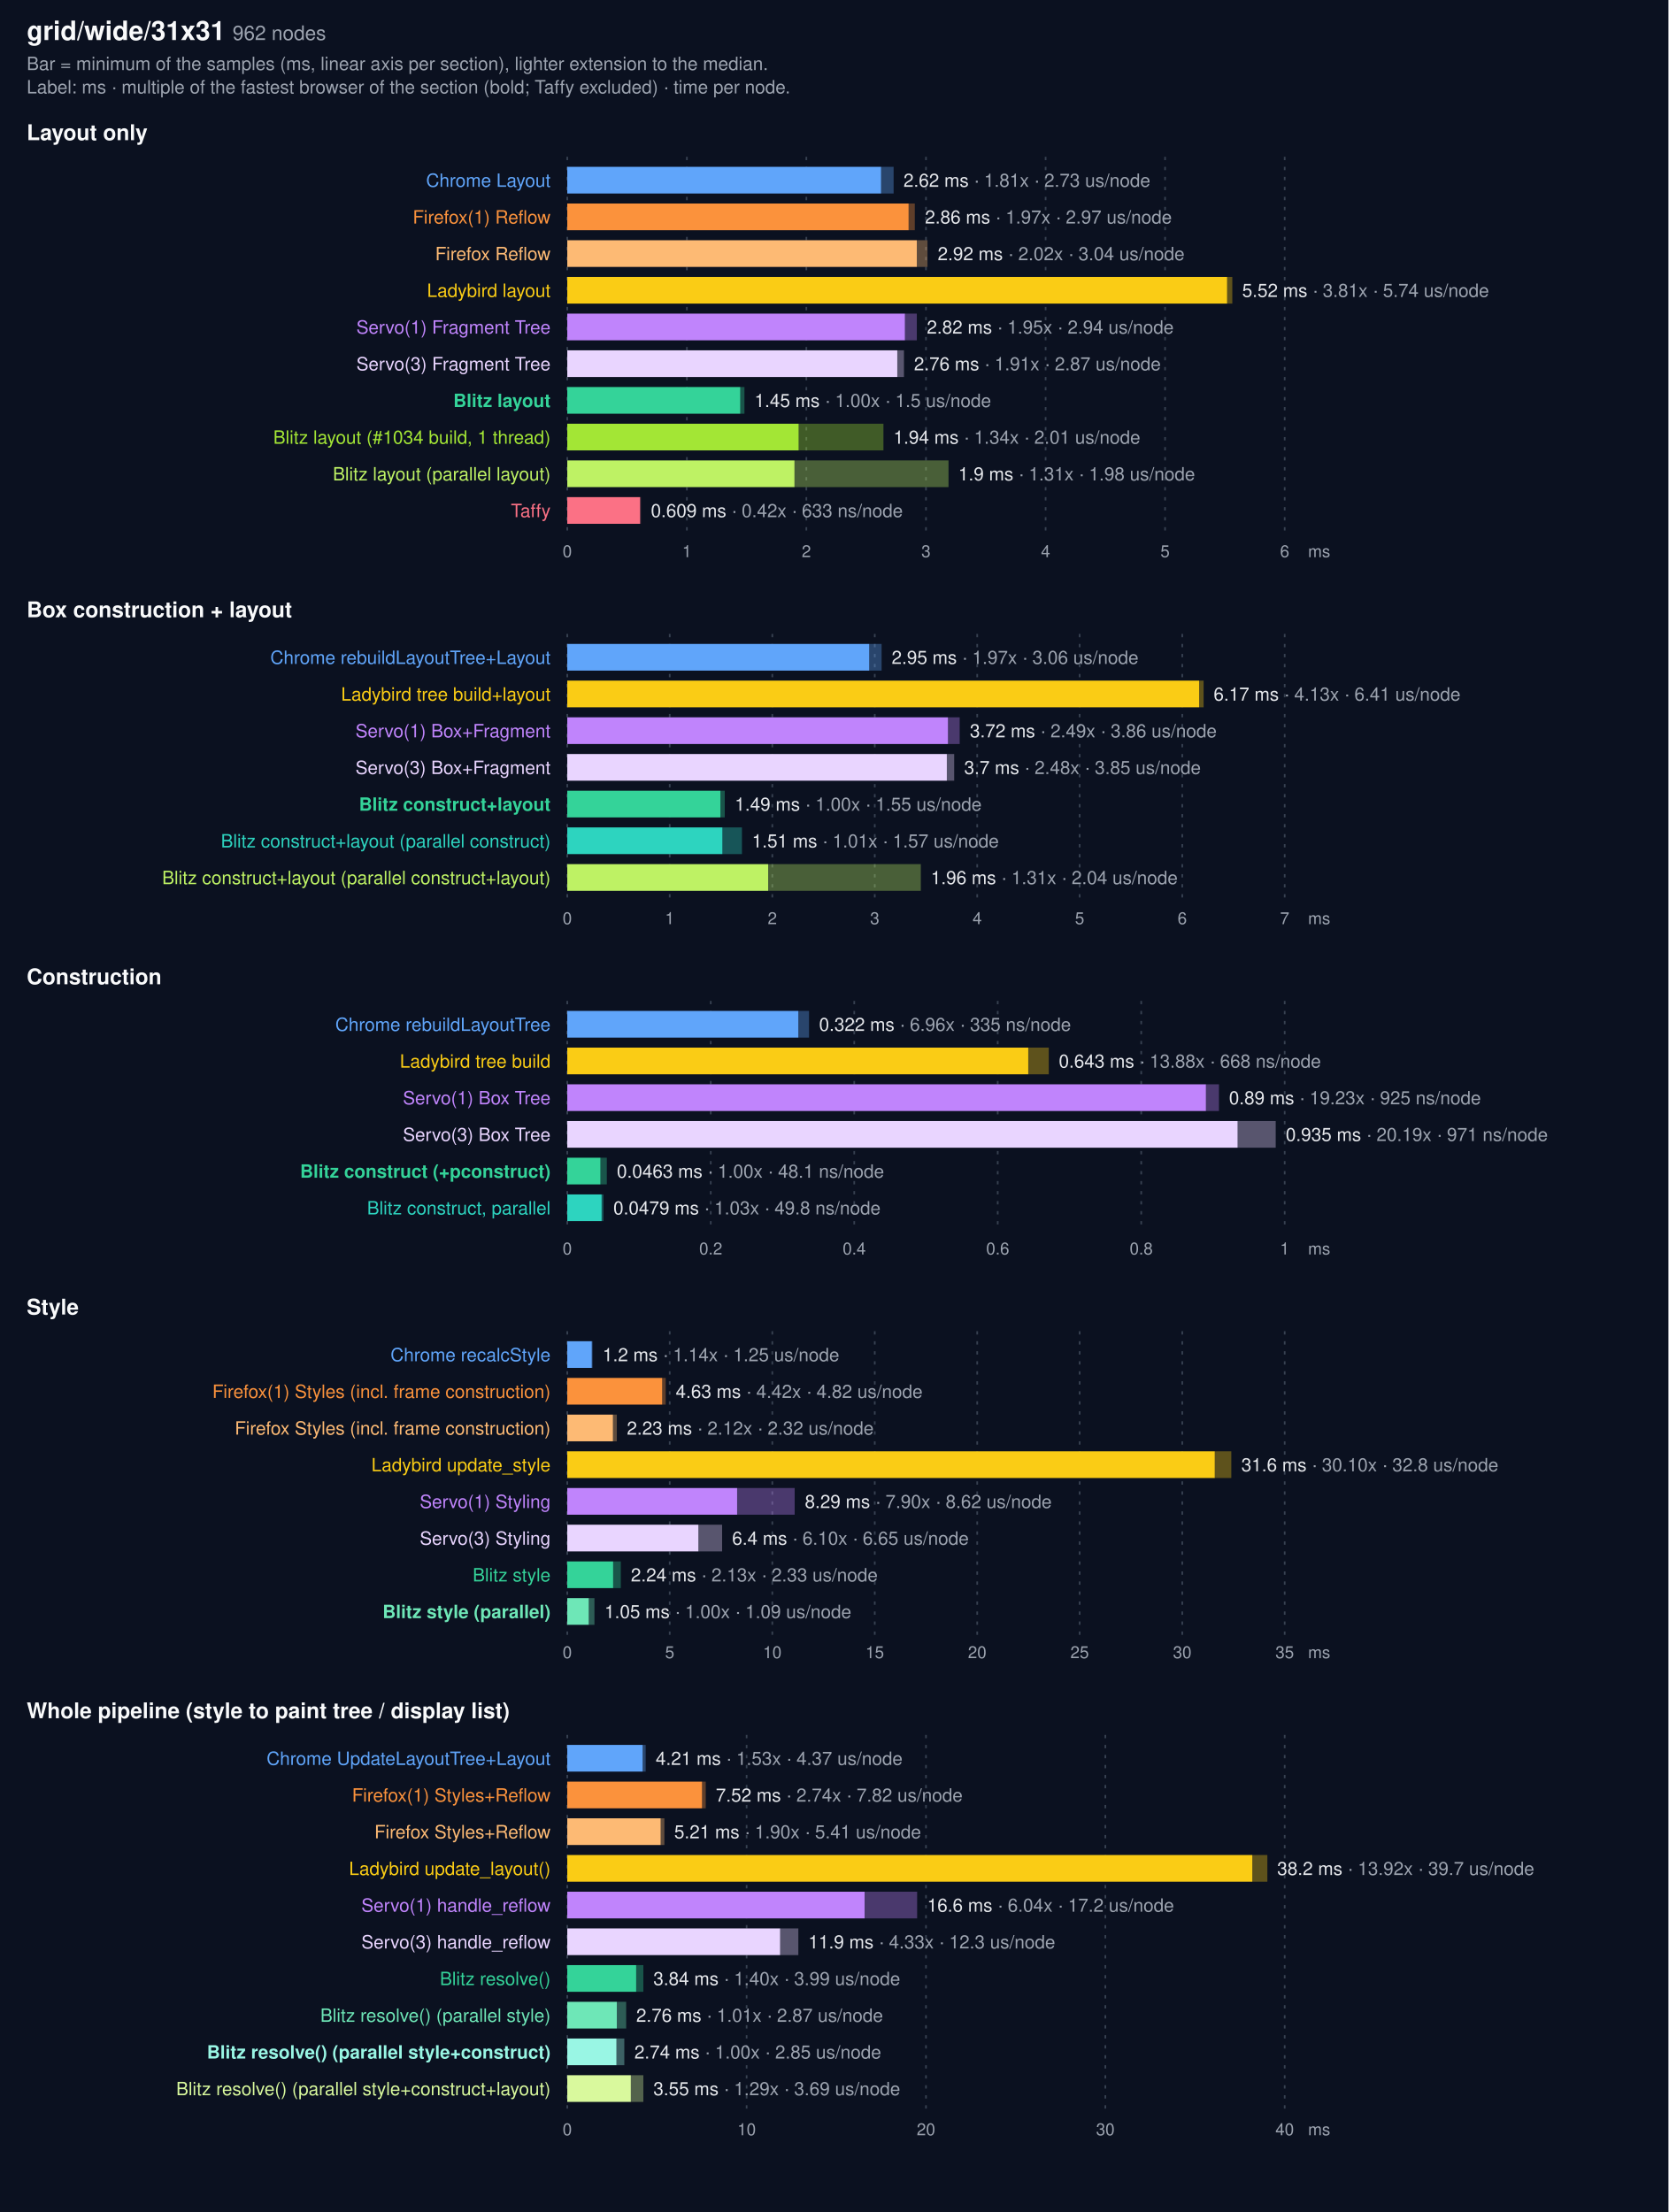
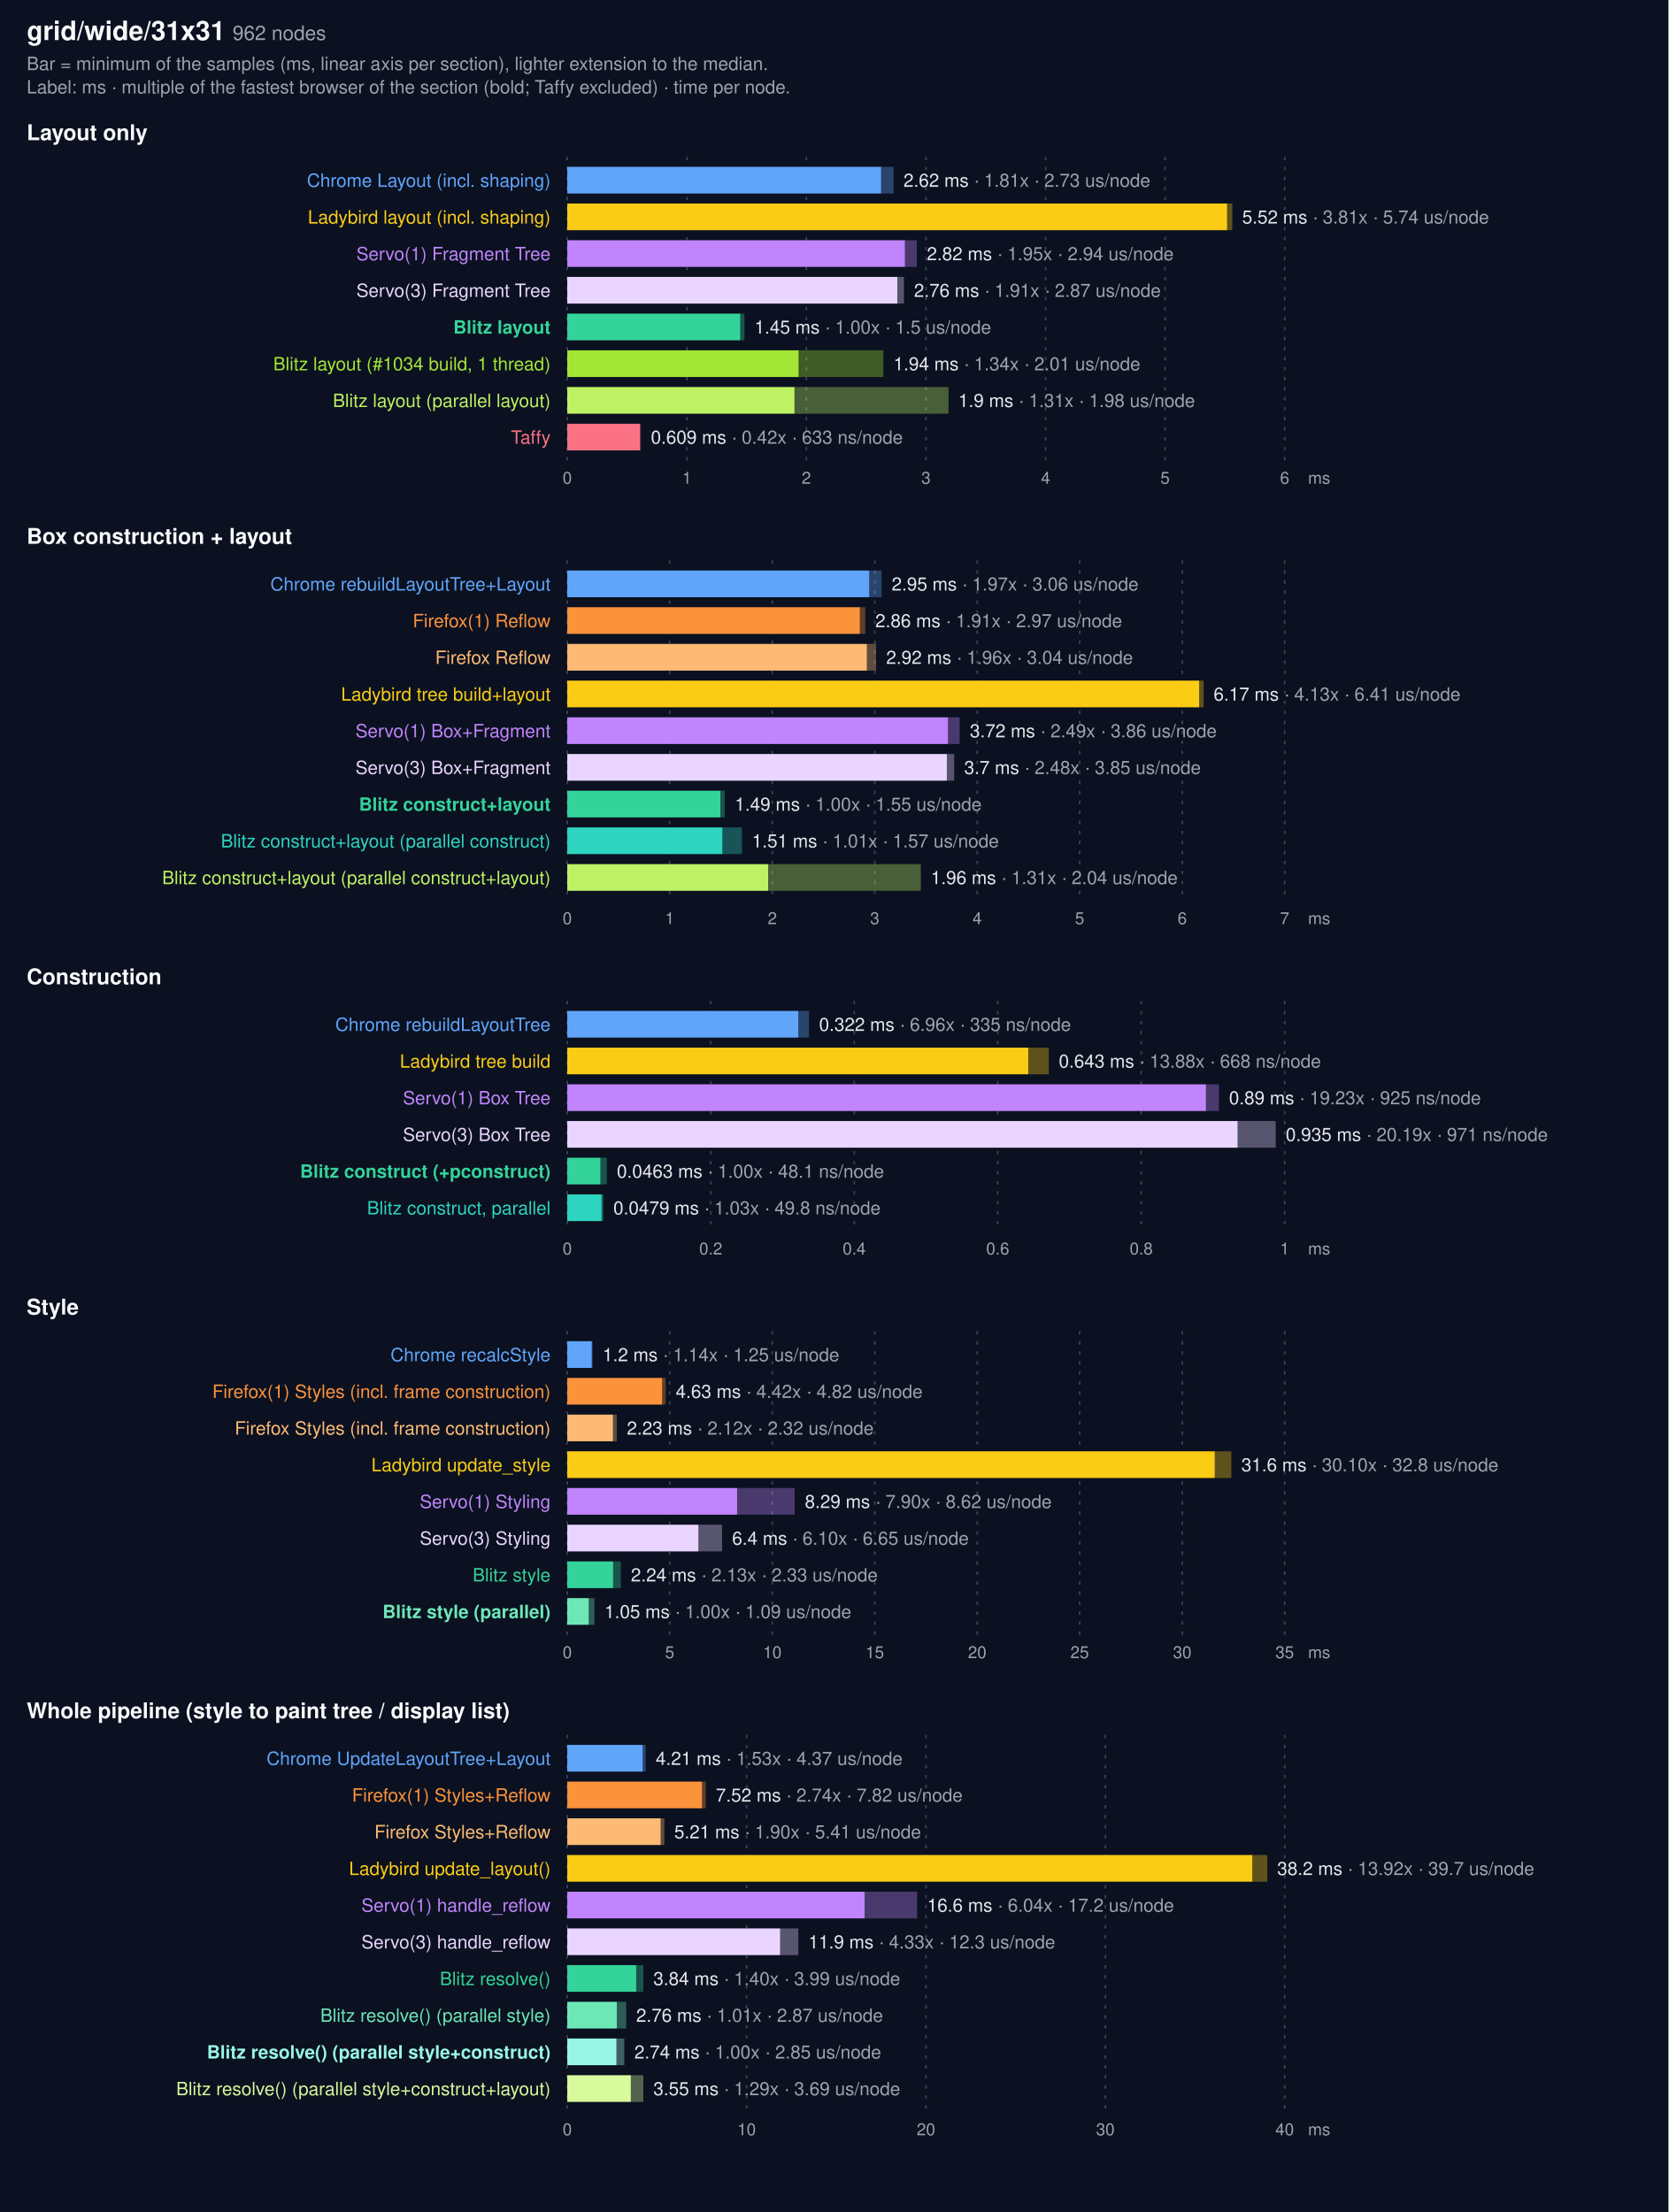
<svg xmlns="http://www.w3.org/2000/svg" width="1000" height="1326" viewBox="0 0 1000 1326" font-family="system-ui, -apple-system, Segoe UI, Helvetica, Arial, sans-serif">
  <rect width="1000" height="1326" fill="#0b1120" />
  <text x="16" y="24" fill="#f9fafb" font-size="16" font-weight="600">grid/wide/31x31 <tspan fill="#9ca3af" font-size="12" font-weight="400">962 nodes</tspan>
  </text>
  <text x="16" y="42" fill="#9ca3af" font-size="11">Bar = minimum of the samples (ms, linear axis per section), lighter extension to the median.</text>
  <text x="16" y="56" fill="#9ca3af" font-size="11">Label: ms · multiple of the fastest browser of the section (bold; Taffy excluded) · time per node.</text>
  <text x="16" y="84" fill="#f9fafb" font-size="13" font-weight="600">Layout only</text>
-   <line x1="340.0" x2="340.0" y1="94" y2="320" stroke="#374151" stroke-dasharray="2 4" />
-   <text x="340.0" y="334" fill="#9ca3af" font-size="10" text-anchor="middle">0</text>
-   <line x1="411.7" x2="411.7" y1="94" y2="320" stroke="#374151" stroke-dasharray="2 4" />
-   <text x="411.7" y="334" fill="#9ca3af" font-size="10" text-anchor="middle">1</text>
-   <line x1="483.3" x2="483.3" y1="94" y2="320" stroke="#374151" stroke-dasharray="2 4" />
-   <text x="483.3" y="334" fill="#9ca3af" font-size="10" text-anchor="middle">2</text>
-   <line x1="555.0" x2="555.0" y1="94" y2="320" stroke="#374151" stroke-dasharray="2 4" />
-   <text x="555.0" y="334" fill="#9ca3af" font-size="10" text-anchor="middle">3</text>
-   <line x1="626.7" x2="626.7" y1="94" y2="320" stroke="#374151" stroke-dasharray="2 4" />
-   <text x="626.7" y="334" fill="#9ca3af" font-size="10" text-anchor="middle">4</text>
-   <line x1="698.3" x2="698.3" y1="94" y2="320" stroke="#374151" stroke-dasharray="2 4" />
-   <text x="698.3" y="334" fill="#9ca3af" font-size="10" text-anchor="middle">5</text>
-   <line x1="770.0" x2="770.0" y1="94" y2="320" stroke="#374151" stroke-dasharray="2 4" />
-   <text x="770.0" y="334" fill="#9ca3af" font-size="10" text-anchor="middle">6</text>
-   <text x="784" y="334" fill="#9ca3af" font-size="10">ms</text>
-   <text x="330" y="112" fill="#60a5fa" font-size="11" text-anchor="end">Chrome Layout</text>
+   <line x1="340.0" x2="340.0" y1="94" y2="276" stroke="#374151" stroke-dasharray="2 4" />
+   <text x="340.0" y="290" fill="#9ca3af" font-size="10" text-anchor="middle">0</text>
+   <line x1="411.7" x2="411.7" y1="94" y2="276" stroke="#374151" stroke-dasharray="2 4" />
+   <text x="411.7" y="290" fill="#9ca3af" font-size="10" text-anchor="middle">1</text>
+   <line x1="483.3" x2="483.3" y1="94" y2="276" stroke="#374151" stroke-dasharray="2 4" />
+   <text x="483.3" y="290" fill="#9ca3af" font-size="10" text-anchor="middle">2</text>
+   <line x1="555.0" x2="555.0" y1="94" y2="276" stroke="#374151" stroke-dasharray="2 4" />
+   <text x="555.0" y="290" fill="#9ca3af" font-size="10" text-anchor="middle">3</text>
+   <line x1="626.7" x2="626.7" y1="94" y2="276" stroke="#374151" stroke-dasharray="2 4" />
+   <text x="626.7" y="290" fill="#9ca3af" font-size="10" text-anchor="middle">4</text>
+   <line x1="698.3" x2="698.3" y1="94" y2="276" stroke="#374151" stroke-dasharray="2 4" />
+   <text x="698.3" y="290" fill="#9ca3af" font-size="10" text-anchor="middle">5</text>
+   <line x1="770.0" x2="770.0" y1="94" y2="276" stroke="#374151" stroke-dasharray="2 4" />
+   <text x="770.0" y="290" fill="#9ca3af" font-size="10" text-anchor="middle">6</text>
+   <text x="784" y="290" fill="#9ca3af" font-size="10">ms</text>
+   <text x="330" y="112" fill="#60a5fa" font-size="11" text-anchor="end">Chrome Layout (incl. shaping)</text>
  <rect x="340" y="100" width="188.1" height="16" fill="#60a5fa" />
  <rect x="528.1" y="100" width="7.5" height="16" fill="#60a5fa" opacity="0.35" />
  <text x="541.5" y="112" fill="#e5e7eb" font-size="11">2.62 ms <tspan fill="#9ca3af">· 1.81x · 2.73 us/node</tspan>
  </text>
-   <text x="330" y="134" fill="#fb923c" font-size="11" text-anchor="end">Firefox(1) Reflow</text>
-   <rect x="340" y="122" width="204.6" height="16" fill="#fb923c" />
-   <rect x="544.6" y="122" width="3.7" height="16" fill="#fb923c" opacity="0.35" />
-   <text x="554.4" y="134" fill="#e5e7eb" font-size="11">2.86 ms <tspan fill="#9ca3af">· 1.97x · 2.97 us/node</tspan>
-   </text>
-   <text x="330" y="156" fill="#fdba74" font-size="11" text-anchor="end">Firefox Reflow</text>
-   <rect x="340" y="144" width="209.5" height="16" fill="#fdba74" />
-   <rect x="549.5" y="144" width="6.4" height="16" fill="#fdba74" opacity="0.35" />
-   <text x="562.0" y="156" fill="#e5e7eb" font-size="11">2.92 ms <tspan fill="#9ca3af">· 2.02x · 3.04 us/node</tspan>
-   </text>
-   <text x="330" y="178" fill="#facc15" font-size="11" text-anchor="end">Ladybird layout</text>
-   <rect x="340" y="166" width="395.5" height="16" fill="#facc15" />
-   <rect x="735.5" y="166" width="3.1" height="16" fill="#facc15" opacity="0.35" />
-   <text x="744.5" y="178" fill="#e5e7eb" font-size="11">5.52 ms <tspan fill="#9ca3af">· 3.81x · 5.74 us/node</tspan>
-   </text>
-   <text x="330" y="200" fill="#c084fc" font-size="11" text-anchor="end">Servo(1) Fragment Tree</text>
-   <rect x="340" y="188" width="202.4" height="16" fill="#c084fc" />
-   <rect x="542.4" y="188" width="7.1" height="16" fill="#c084fc" opacity="0.35" />
-   <text x="555.5" y="200" fill="#e5e7eb" font-size="11">2.82 ms <tspan fill="#9ca3af">· 1.95x · 2.94 us/node</tspan>
-   </text>
-   <text x="330" y="222" fill="#e9d5ff" font-size="11" text-anchor="end">Servo(3) Fragment Tree</text>
-   <rect x="340" y="210" width="197.8" height="16" fill="#e9d5ff" />
-   <rect x="537.8" y="210" width="4.0" height="16" fill="#e9d5ff" opacity="0.35" />
-   <text x="547.8" y="222" fill="#e5e7eb" font-size="11">2.76 ms <tspan fill="#9ca3af">· 1.91x · 2.87 us/node</tspan>
-   </text>
-   <text x="330" y="244" fill="#34d399" font-size="11" text-anchor="end" font-weight="700">Blitz layout</text>
-   <rect x="340" y="232" width="103.7" height="16" fill="#34d399" />
-   <rect x="443.7" y="232" width="2.5" height="16" fill="#34d399" opacity="0.35" />
-   <text x="452.2" y="244" fill="#e5e7eb" font-size="11">1.45 ms <tspan fill="#9ca3af">· 1.00x · 1.5 us/node</tspan>
-   </text>
-   <text x="330" y="266" fill="#a3e635" font-size="11" text-anchor="end">Blitz layout (#1034 build, 1 thread)</text>
-   <rect x="340" y="254" width="138.7" height="16" fill="#a3e635" />
-   <rect x="478.7" y="254" width="50.8" height="16" fill="#a3e635" opacity="0.35" />
-   <text x="535.5" y="266" fill="#e5e7eb" font-size="11">1.94 ms <tspan fill="#9ca3af">· 1.34x · 2.01 us/node</tspan>
-   </text>
-   <text x="330" y="288" fill="#bef264" font-size="11" text-anchor="end">Blitz layout (parallel layout)</text>
-   <rect x="340" y="276" width="136.2" height="16" fill="#bef264" />
-   <rect x="476.2" y="276" width="92.3" height="16" fill="#bef264" opacity="0.35" />
-   <text x="574.4" y="288" fill="#e5e7eb" font-size="11">1.9 ms <tspan fill="#9ca3af">· 1.31x · 1.98 us/node</tspan>
-   </text>
-   <text x="330" y="310" fill="#fb7185" font-size="11" text-anchor="end">Taffy</text>
-   <rect x="340" y="298" width="43.6" height="16" fill="#fb7185" />
-   <rect x="383.6" y="298" width="0.5" height="16" fill="#fb7185" opacity="0.35" />
-   <text x="390.1" y="310" fill="#e5e7eb" font-size="11">0.609 ms <tspan fill="#9ca3af">· 0.42x · 633 ns/node</tspan>
-   </text>
-   <text x="16" y="370" fill="#f9fafb" font-size="13" font-weight="600">Box construction + layout</text>
-   <line x1="340.0" x2="340.0" y1="380" y2="540" stroke="#374151" stroke-dasharray="2 4" />
+   <text x="330" y="134" fill="#facc15" font-size="11" text-anchor="end">Ladybird layout (incl. shaping)</text>
+   <rect x="340" y="122" width="395.5" height="16" fill="#facc15" />
+   <rect x="735.5" y="122" width="3.1" height="16" fill="#facc15" opacity="0.35" />
+   <text x="744.5" y="134" fill="#e5e7eb" font-size="11">5.52 ms <tspan fill="#9ca3af">· 3.81x · 5.74 us/node</tspan>
+   </text>
+   <text x="330" y="156" fill="#c084fc" font-size="11" text-anchor="end">Servo(1) Fragment Tree</text>
+   <rect x="340" y="144" width="202.4" height="16" fill="#c084fc" />
+   <rect x="542.4" y="144" width="7.1" height="16" fill="#c084fc" opacity="0.35" />
+   <text x="555.5" y="156" fill="#e5e7eb" font-size="11">2.82 ms <tspan fill="#9ca3af">· 1.95x · 2.94 us/node</tspan>
+   </text>
+   <text x="330" y="178" fill="#e9d5ff" font-size="11" text-anchor="end">Servo(3) Fragment Tree</text>
+   <rect x="340" y="166" width="197.8" height="16" fill="#e9d5ff" />
+   <rect x="537.8" y="166" width="4.0" height="16" fill="#e9d5ff" opacity="0.35" />
+   <text x="547.8" y="178" fill="#e5e7eb" font-size="11">2.76 ms <tspan fill="#9ca3af">· 1.91x · 2.87 us/node</tspan>
+   </text>
+   <text x="330" y="200" fill="#34d399" font-size="11" text-anchor="end" font-weight="700">Blitz layout</text>
+   <rect x="340" y="188" width="103.7" height="16" fill="#34d399" />
+   <rect x="443.7" y="188" width="2.5" height="16" fill="#34d399" opacity="0.35" />
+   <text x="452.2" y="200" fill="#e5e7eb" font-size="11">1.45 ms <tspan fill="#9ca3af">· 1.00x · 1.5 us/node</tspan>
+   </text>
+   <text x="330" y="222" fill="#a3e635" font-size="11" text-anchor="end">Blitz layout (#1034 build, 1 thread)</text>
+   <rect x="340" y="210" width="138.7" height="16" fill="#a3e635" />
+   <rect x="478.7" y="210" width="50.8" height="16" fill="#a3e635" opacity="0.35" />
+   <text x="535.5" y="222" fill="#e5e7eb" font-size="11">1.94 ms <tspan fill="#9ca3af">· 1.34x · 2.01 us/node</tspan>
+   </text>
+   <text x="330" y="244" fill="#bef264" font-size="11" text-anchor="end">Blitz layout (parallel layout)</text>
+   <rect x="340" y="232" width="136.2" height="16" fill="#bef264" />
+   <rect x="476.2" y="232" width="92.3" height="16" fill="#bef264" opacity="0.35" />
+   <text x="574.4" y="244" fill="#e5e7eb" font-size="11">1.9 ms <tspan fill="#9ca3af">· 1.31x · 1.98 us/node</tspan>
+   </text>
+   <text x="330" y="266" fill="#fb7185" font-size="11" text-anchor="end">Taffy</text>
+   <rect x="340" y="254" width="43.6" height="16" fill="#fb7185" />
+   <rect x="383.6" y="254" width="0.5" height="16" fill="#fb7185" opacity="0.35" />
+   <text x="390.1" y="266" fill="#e5e7eb" font-size="11">0.609 ms <tspan fill="#9ca3af">· 0.42x · 633 ns/node</tspan>
+   </text>
+   <text x="16" y="326" fill="#f9fafb" font-size="13" font-weight="600">Box construction + layout</text>
+   <line x1="340.0" x2="340.0" y1="336" y2="540" stroke="#374151" stroke-dasharray="2 4" />
  <text x="340.0" y="554" fill="#9ca3af" font-size="10" text-anchor="middle">0</text>
-   <line x1="401.4" x2="401.4" y1="380" y2="540" stroke="#374151" stroke-dasharray="2 4" />
+   <line x1="401.4" x2="401.4" y1="336" y2="540" stroke="#374151" stroke-dasharray="2 4" />
  <text x="401.4" y="554" fill="#9ca3af" font-size="10" text-anchor="middle">1</text>
-   <line x1="462.9" x2="462.9" y1="380" y2="540" stroke="#374151" stroke-dasharray="2 4" />
+   <line x1="462.9" x2="462.9" y1="336" y2="540" stroke="#374151" stroke-dasharray="2 4" />
  <text x="462.9" y="554" fill="#9ca3af" font-size="10" text-anchor="middle">2</text>
-   <line x1="524.3" x2="524.3" y1="380" y2="540" stroke="#374151" stroke-dasharray="2 4" />
+   <line x1="524.3" x2="524.3" y1="336" y2="540" stroke="#374151" stroke-dasharray="2 4" />
  <text x="524.3" y="554" fill="#9ca3af" font-size="10" text-anchor="middle">3</text>
-   <line x1="585.7" x2="585.7" y1="380" y2="540" stroke="#374151" stroke-dasharray="2 4" />
+   <line x1="585.7" x2="585.7" y1="336" y2="540" stroke="#374151" stroke-dasharray="2 4" />
  <text x="585.7" y="554" fill="#9ca3af" font-size="10" text-anchor="middle">4</text>
-   <line x1="647.1" x2="647.1" y1="380" y2="540" stroke="#374151" stroke-dasharray="2 4" />
+   <line x1="647.1" x2="647.1" y1="336" y2="540" stroke="#374151" stroke-dasharray="2 4" />
  <text x="647.1" y="554" fill="#9ca3af" font-size="10" text-anchor="middle">5</text>
-   <line x1="708.6" x2="708.6" y1="380" y2="540" stroke="#374151" stroke-dasharray="2 4" />
+   <line x1="708.6" x2="708.6" y1="336" y2="540" stroke="#374151" stroke-dasharray="2 4" />
  <text x="708.6" y="554" fill="#9ca3af" font-size="10" text-anchor="middle">6</text>
-   <line x1="770.0" x2="770.0" y1="380" y2="540" stroke="#374151" stroke-dasharray="2 4" />
+   <line x1="770.0" x2="770.0" y1="336" y2="540" stroke="#374151" stroke-dasharray="2 4" />
  <text x="770.0" y="554" fill="#9ca3af" font-size="10" text-anchor="middle">7</text>
  <text x="784" y="554" fill="#9ca3af" font-size="10">ms</text>
-   <text x="330" y="398" fill="#60a5fa" font-size="11" text-anchor="end">Chrome rebuildLayoutTree+Layout</text>
-   <rect x="340" y="386" width="181.0" height="16" fill="#60a5fa" />
-   <rect x="521.0" y="386" width="7.4" height="16" fill="#60a5fa" opacity="0.35" />
-   <text x="534.4" y="398" fill="#e5e7eb" font-size="11">2.95 ms <tspan fill="#9ca3af">· 1.97x · 3.06 us/node</tspan>
+   <text x="330" y="354" fill="#60a5fa" font-size="11" text-anchor="end">Chrome rebuildLayoutTree+Layout</text>
+   <rect x="340" y="342" width="181.0" height="16" fill="#60a5fa" />
+   <rect x="521.0" y="342" width="7.4" height="16" fill="#60a5fa" opacity="0.35" />
+   <text x="534.4" y="354" fill="#e5e7eb" font-size="11">2.95 ms <tspan fill="#9ca3af">· 1.97x · 3.06 us/node</tspan>
+   </text>
+   <text x="330" y="376" fill="#fb923c" font-size="11" text-anchor="end">Firefox(1) Reflow</text>
+   <rect x="340" y="364" width="175.4" height="16" fill="#fb923c" />
+   <rect x="515.4" y="364" width="3.2" height="16" fill="#fb923c" opacity="0.35" />
+   <text x="524.6" y="376" fill="#e5e7eb" font-size="11">2.86 ms <tspan fill="#9ca3af">· 1.91x · 2.97 us/node</tspan>
+   </text>
+   <text x="330" y="398" fill="#fdba74" font-size="11" text-anchor="end">Firefox Reflow</text>
+   <rect x="340" y="386" width="179.6" height="16" fill="#fdba74" />
+   <rect x="519.6" y="386" width="5.5" height="16" fill="#fdba74" opacity="0.35" />
+   <text x="531.1" y="398" fill="#e5e7eb" font-size="11">2.92 ms <tspan fill="#9ca3af">· 1.96x · 3.04 us/node</tspan>
  </text>
  <text x="330" y="420" fill="#facc15" font-size="11" text-anchor="end">Ladybird tree build+layout</text>
  <rect x="340" y="408" width="378.7" height="16" fill="#facc15" />
  <rect x="718.7" y="408" width="2.7" height="16" fill="#facc15" opacity="0.35" />
  <text x="727.4" y="420" fill="#e5e7eb" font-size="11">6.17 ms <tspan fill="#9ca3af">· 4.13x · 6.41 us/node</tspan>
  </text>
  <text x="330" y="442" fill="#c084fc" font-size="11" text-anchor="end">Servo(1) Box+Fragment</text>
  <rect x="340" y="430" width="228.2" height="16" fill="#c084fc" />
  <rect x="568.2" y="430" width="7.0" height="16" fill="#c084fc" opacity="0.35" />
  <text x="581.3" y="442" fill="#e5e7eb" font-size="11">3.72 ms <tspan fill="#9ca3af">· 2.49x · 3.86 us/node</tspan>
  </text>
  <text x="330" y="464" fill="#e9d5ff" font-size="11" text-anchor="end">Servo(3) Box+Fragment</text>
  <rect x="340" y="452" width="227.5" height="16" fill="#e9d5ff" />
  <rect x="567.5" y="452" width="4.4" height="16" fill="#e9d5ff" opacity="0.35" />
  <text x="577.9" y="464" fill="#e5e7eb" font-size="11">3.7 ms <tspan fill="#9ca3af">· 2.48x · 3.85 us/node</tspan>
  </text>
  <text x="330" y="486" fill="#34d399" font-size="11" text-anchor="end" font-weight="700">Blitz construct+layout</text>
  <rect x="340" y="474" width="91.8" height="16" fill="#34d399" />
  <rect x="431.8" y="474" width="2.6" height="16" fill="#34d399" opacity="0.35" />
  <text x="440.4" y="486" fill="#e5e7eb" font-size="11">1.49 ms <tspan fill="#9ca3af">· 1.00x · 1.55 us/node</tspan>
  </text>
  <text x="330" y="508" fill="#2dd4bf" font-size="11" text-anchor="end">Blitz construct+layout (parallel construct)</text>
  <rect x="340" y="496" width="93.0" height="16" fill="#2dd4bf" />
  <rect x="433.0" y="496" width="11.7" height="16" fill="#2dd4bf" opacity="0.35" />
  <text x="450.7" y="508" fill="#e5e7eb" font-size="11">1.51 ms <tspan fill="#9ca3af">· 1.01x · 1.57 us/node</tspan>
  </text>
  <text x="330" y="530" fill="#bef264" font-size="11" text-anchor="end">Blitz construct+layout (parallel construct+layout)</text>
  <rect x="340" y="518" width="120.4" height="16" fill="#bef264" />
  <rect x="460.4" y="518" width="91.5" height="16" fill="#bef264" opacity="0.35" />
  <text x="557.9" y="530" fill="#e5e7eb" font-size="11">1.96 ms <tspan fill="#9ca3af">· 1.31x · 2.04 us/node</tspan>
  </text>
  <text x="16" y="590" fill="#f9fafb" font-size="13" font-weight="600">Construction</text>
  <line x1="340.0" x2="340.0" y1="600" y2="738" stroke="#374151" stroke-dasharray="2 4" />
  <text x="340.0" y="752" fill="#9ca3af" font-size="10" text-anchor="middle">0</text>
  <line x1="426.0" x2="426.0" y1="600" y2="738" stroke="#374151" stroke-dasharray="2 4" />
  <text x="426.0" y="752" fill="#9ca3af" font-size="10" text-anchor="middle">0.2</text>
  <line x1="512.0" x2="512.0" y1="600" y2="738" stroke="#374151" stroke-dasharray="2 4" />
  <text x="512.0" y="752" fill="#9ca3af" font-size="10" text-anchor="middle">0.4</text>
  <line x1="598.0" x2="598.0" y1="600" y2="738" stroke="#374151" stroke-dasharray="2 4" />
  <text x="598.0" y="752" fill="#9ca3af" font-size="10" text-anchor="middle">0.6</text>
  <line x1="684.0" x2="684.0" y1="600" y2="738" stroke="#374151" stroke-dasharray="2 4" />
  <text x="684.0" y="752" fill="#9ca3af" font-size="10" text-anchor="middle">0.8</text>
  <line x1="770.0" x2="770.0" y1="600" y2="738" stroke="#374151" stroke-dasharray="2 4" />
  <text x="770.0" y="752" fill="#9ca3af" font-size="10" text-anchor="middle">1</text>
  <text x="784" y="752" fill="#9ca3af" font-size="10">ms</text>
  <text x="330" y="618" fill="#60a5fa" font-size="11" text-anchor="end">Chrome rebuildLayoutTree</text>
  <rect x="340" y="606" width="138.5" height="16" fill="#60a5fa" />
  <rect x="478.5" y="606" width="6.4" height="16" fill="#60a5fa" opacity="0.35" />
  <text x="490.9" y="618" fill="#e5e7eb" font-size="11">0.322 ms <tspan fill="#9ca3af">· 6.96x · 335 ns/node</tspan>
  </text>
  <text x="330" y="640" fill="#facc15" font-size="11" text-anchor="end">Ladybird tree build</text>
  <rect x="340" y="628" width="276.3" height="16" fill="#facc15" />
  <rect x="616.3" y="628" width="12.3" height="16" fill="#facc15" opacity="0.35" />
  <text x="634.6" y="640" fill="#e5e7eb" font-size="11">0.643 ms <tspan fill="#9ca3af">· 13.88x · 668 ns/node</tspan>
  </text>
  <text x="330" y="662" fill="#c084fc" font-size="11" text-anchor="end">Servo(1) Box Tree</text>
  <rect x="340" y="650" width="382.8" height="16" fill="#c084fc" />
  <rect x="722.8" y="650" width="7.8" height="16" fill="#c084fc" opacity="0.35" />
  <text x="736.6" y="662" fill="#e5e7eb" font-size="11">0.89 ms <tspan fill="#9ca3af">· 19.23x · 925 ns/node</tspan>
  </text>
  <text x="330" y="684" fill="#e9d5ff" font-size="11" text-anchor="end">Servo(3) Box Tree</text>
  <rect x="340" y="672" width="401.8" height="16" fill="#e9d5ff" />
  <rect x="741.8" y="672" width="22.8" height="16" fill="#e9d5ff" opacity="0.35" />
  <text x="770.6" y="684" fill="#e5e7eb" font-size="11">0.935 ms <tspan fill="#9ca3af">· 20.19x · 971 ns/node</tspan>
  </text>
  <text x="330" y="706" fill="#34d399" font-size="11" text-anchor="end" font-weight="700">Blitz construct (+pconstruct)</text>
  <rect x="340" y="694" width="19.9" height="16" fill="#34d399" />
  <rect x="359.9" y="694" width="3.8" height="16" fill="#34d399" opacity="0.35" />
  <text x="369.7" y="706" fill="#e5e7eb" font-size="11">0.0463 ms <tspan fill="#9ca3af">· 1.00x · 48.1 ns/node</tspan>
  </text>
  <text x="330" y="728" fill="#2dd4bf" font-size="11" text-anchor="end">Blitz construct, parallel</text>
  <rect x="340" y="716" width="20.6" height="16" fill="#2dd4bf" />
  <rect x="360.6" y="716" width="1.1" height="16" fill="#2dd4bf" opacity="0.35" />
  <text x="367.6" y="728" fill="#e5e7eb" font-size="11">0.0479 ms <tspan fill="#9ca3af">· 1.03x · 49.8 ns/node</tspan>
  </text>
  <text x="16" y="788" fill="#f9fafb" font-size="13" font-weight="600">Style</text>
  <line x1="340.0" x2="340.0" y1="798" y2="980" stroke="#374151" stroke-dasharray="2 4" />
  <text x="340.0" y="994" fill="#9ca3af" font-size="10" text-anchor="middle">0</text>
  <line x1="401.4" x2="401.4" y1="798" y2="980" stroke="#374151" stroke-dasharray="2 4" />
  <text x="401.4" y="994" fill="#9ca3af" font-size="10" text-anchor="middle">5</text>
  <line x1="462.9" x2="462.9" y1="798" y2="980" stroke="#374151" stroke-dasharray="2 4" />
  <text x="462.9" y="994" fill="#9ca3af" font-size="10" text-anchor="middle">10</text>
  <line x1="524.3" x2="524.3" y1="798" y2="980" stroke="#374151" stroke-dasharray="2 4" />
  <text x="524.3" y="994" fill="#9ca3af" font-size="10" text-anchor="middle">15</text>
  <line x1="585.7" x2="585.7" y1="798" y2="980" stroke="#374151" stroke-dasharray="2 4" />
  <text x="585.7" y="994" fill="#9ca3af" font-size="10" text-anchor="middle">20</text>
  <line x1="647.1" x2="647.1" y1="798" y2="980" stroke="#374151" stroke-dasharray="2 4" />
  <text x="647.1" y="994" fill="#9ca3af" font-size="10" text-anchor="middle">25</text>
  <line x1="708.6" x2="708.6" y1="798" y2="980" stroke="#374151" stroke-dasharray="2 4" />
  <text x="708.6" y="994" fill="#9ca3af" font-size="10" text-anchor="middle">30</text>
  <line x1="770.0" x2="770.0" y1="798" y2="980" stroke="#374151" stroke-dasharray="2 4" />
  <text x="770.0" y="994" fill="#9ca3af" font-size="10" text-anchor="middle">35</text>
  <text x="784" y="994" fill="#9ca3af" font-size="10">ms</text>
  <text x="330" y="816" fill="#60a5fa" font-size="11" text-anchor="end">Chrome recalcStyle</text>
  <rect x="340" y="804" width="14.7" height="16" fill="#60a5fa" />
  <rect x="354.7" y="804" width="0.5" height="16" fill="#60a5fa" opacity="0.35" />
  <text x="361.2" y="816" fill="#e5e7eb" font-size="11">1.2 ms <tspan fill="#9ca3af">· 1.14x · 1.25 us/node</tspan>
  </text>
  <text x="330" y="838" fill="#fb923c" font-size="11" text-anchor="end">Firefox(1) Styles (incl. frame construction)</text>
  <rect x="340" y="826" width="56.9" height="16" fill="#fb923c" />
  <rect x="396.9" y="826" width="2.1" height="16" fill="#fb923c" opacity="0.35" />
  <text x="405.0" y="838" fill="#e5e7eb" font-size="11">4.63 ms <tspan fill="#9ca3af">· 4.42x · 4.82 us/node</tspan>
  </text>
  <text x="330" y="860" fill="#fdba74" font-size="11" text-anchor="end">Firefox Styles (incl. frame construction)</text>
  <rect x="340" y="848" width="27.4" height="16" fill="#fdba74" />
  <rect x="367.4" y="848" width="2.3" height="16" fill="#fdba74" opacity="0.35" />
  <text x="375.7" y="860" fill="#e5e7eb" font-size="11">2.23 ms <tspan fill="#9ca3af">· 2.12x · 2.32 us/node</tspan>
  </text>
  <text x="330" y="882" fill="#facc15" font-size="11" text-anchor="end">Ladybird update_style</text>
  <rect x="340" y="870" width="388.1" height="16" fill="#facc15" />
  <rect x="728.1" y="870" width="9.9" height="16" fill="#facc15" opacity="0.35" />
  <text x="744.0" y="882" fill="#e5e7eb" font-size="11">31.6 ms <tspan fill="#9ca3af">· 30.10x · 32.8 us/node</tspan>
  </text>
  <text x="330" y="904" fill="#c084fc" font-size="11" text-anchor="end">Servo(1) Styling</text>
  <rect x="340" y="892" width="101.8" height="16" fill="#c084fc" />
  <rect x="441.8" y="892" width="34.5" height="16" fill="#c084fc" opacity="0.35" />
  <text x="482.4" y="904" fill="#e5e7eb" font-size="11">8.29 ms <tspan fill="#9ca3af">· 7.90x · 8.62 us/node</tspan>
  </text>
  <text x="330" y="926" fill="#e9d5ff" font-size="11" text-anchor="end">Servo(3) Styling</text>
  <rect x="340" y="914" width="78.6" height="16" fill="#e9d5ff" />
  <rect x="418.6" y="914" width="14.2" height="16" fill="#e9d5ff" opacity="0.35" />
  <text x="438.8" y="926" fill="#e5e7eb" font-size="11">6.4 ms <tspan fill="#9ca3af">· 6.10x · 6.65 us/node</tspan>
  </text>
  <text x="330" y="948" fill="#34d399" font-size="11" text-anchor="end">Blitz style</text>
  <rect x="340" y="936" width="27.5" height="16" fill="#34d399" />
  <rect x="367.5" y="936" width="4.6" height="16" fill="#34d399" opacity="0.35" />
  <text x="378.1" y="948" fill="#e5e7eb" font-size="11">2.24 ms <tspan fill="#9ca3af">· 2.13x · 2.33 us/node</tspan>
  </text>
  <text x="330" y="970" fill="#6ee7b7" font-size="11" text-anchor="end" font-weight="700">Blitz style (parallel)</text>
  <rect x="340" y="958" width="12.9" height="16" fill="#6ee7b7" />
  <rect x="352.9" y="958" width="3.4" height="16" fill="#6ee7b7" opacity="0.35" />
  <text x="362.3" y="970" fill="#e5e7eb" font-size="11">1.05 ms <tspan fill="#9ca3af">· 1.00x · 1.09 us/node</tspan>
  </text>
  <text x="16" y="1030" fill="#f9fafb" font-size="13" font-weight="600">Whole pipeline (style to paint tree / display list)</text>
  <line x1="340.0" x2="340.0" y1="1040" y2="1266" stroke="#374151" stroke-dasharray="2 4" />
  <text x="340.0" y="1280" fill="#9ca3af" font-size="10" text-anchor="middle">0</text>
  <line x1="447.5" x2="447.5" y1="1040" y2="1266" stroke="#374151" stroke-dasharray="2 4" />
  <text x="447.5" y="1280" fill="#9ca3af" font-size="10" text-anchor="middle">10</text>
  <line x1="555.0" x2="555.0" y1="1040" y2="1266" stroke="#374151" stroke-dasharray="2 4" />
  <text x="555.0" y="1280" fill="#9ca3af" font-size="10" text-anchor="middle">20</text>
  <line x1="662.5" x2="662.5" y1="1040" y2="1266" stroke="#374151" stroke-dasharray="2 4" />
  <text x="662.5" y="1280" fill="#9ca3af" font-size="10" text-anchor="middle">30</text>
  <line x1="770.0" x2="770.0" y1="1040" y2="1266" stroke="#374151" stroke-dasharray="2 4" />
  <text x="770.0" y="1280" fill="#9ca3af" font-size="10" text-anchor="middle">40</text>
  <text x="784" y="1280" fill="#9ca3af" font-size="10">ms</text>
  <text x="330" y="1058" fill="#60a5fa" font-size="11" text-anchor="end">Chrome UpdateLayoutTree+Layout</text>
  <rect x="340" y="1046" width="45.2" height="16" fill="#60a5fa" />
  <rect x="385.2" y="1046" width="1.8" height="16" fill="#60a5fa" opacity="0.35" />
  <text x="393.0" y="1058" fill="#e5e7eb" font-size="11">4.21 ms <tspan fill="#9ca3af">· 1.53x · 4.37 us/node</tspan>
  </text>
  <text x="330" y="1080" fill="#fb923c" font-size="11" text-anchor="end">Firefox(1) Styles+Reflow</text>
  <rect x="340" y="1068" width="80.8" height="16" fill="#fb923c" />
  <rect x="420.8" y="1068" width="2.2" height="16" fill="#fb923c" opacity="0.35" />
  <text x="429.0" y="1080" fill="#e5e7eb" font-size="11">7.52 ms <tspan fill="#9ca3af">· 2.74x · 7.82 us/node</tspan>
  </text>
  <text x="330" y="1102" fill="#fdba74" font-size="11" text-anchor="end">Firefox Styles+Reflow</text>
  <rect x="340" y="1090" width="56.0" height="16" fill="#fdba74" />
  <rect x="396.0" y="1090" width="2.2" height="16" fill="#fdba74" opacity="0.35" />
  <text x="404.1" y="1102" fill="#e5e7eb" font-size="11">5.21 ms <tspan fill="#9ca3af">· 1.90x · 5.41 us/node</tspan>
  </text>
  <text x="330" y="1124" fill="#facc15" font-size="11" text-anchor="end">Ladybird update_layout()</text>
  <rect x="340" y="1112" width="410.6" height="16" fill="#facc15" />
  <rect x="750.6" y="1112" width="9.0" height="16" fill="#facc15" opacity="0.35" />
  <text x="765.5" y="1124" fill="#e5e7eb" font-size="11">38.2 ms <tspan fill="#9ca3af">· 13.92x · 39.7 us/node</tspan>
  </text>
  <text x="330" y="1146" fill="#c084fc" font-size="11" text-anchor="end">Servo(1) handle_reflow</text>
  <rect x="340" y="1134" width="178.2" height="16" fill="#c084fc" />
  <rect x="518.2" y="1134" width="31.5" height="16" fill="#c084fc" opacity="0.35" />
  <text x="555.7" y="1146" fill="#e5e7eb" font-size="11">16.6 ms <tspan fill="#9ca3af">· 6.04x · 17.2 us/node</tspan>
  </text>
  <text x="330" y="1168" fill="#e9d5ff" font-size="11" text-anchor="end">Servo(3) handle_reflow</text>
  <rect x="340" y="1156" width="127.6" height="16" fill="#e9d5ff" />
  <rect x="467.6" y="1156" width="10.9" height="16" fill="#e9d5ff" opacity="0.35" />
  <text x="484.5" y="1168" fill="#e5e7eb" font-size="11">11.9 ms <tspan fill="#9ca3af">· 4.33x · 12.3 us/node</tspan>
  </text>
  <text x="330" y="1190" fill="#34d399" font-size="11" text-anchor="end">Blitz resolve()</text>
  <rect x="340" y="1178" width="41.3" height="16" fill="#34d399" />
  <rect x="381.3" y="1178" width="4.3" height="16" fill="#34d399" opacity="0.35" />
  <text x="391.6" y="1190" fill="#e5e7eb" font-size="11">3.84 ms <tspan fill="#9ca3af">· 1.40x · 3.99 us/node</tspan>
  </text>
  <text x="330" y="1212" fill="#6ee7b7" font-size="11" text-anchor="end">Blitz resolve() (parallel style)</text>
  <rect x="340" y="1200" width="29.7" height="16" fill="#6ee7b7" />
  <rect x="369.7" y="1200" width="5.6" height="16" fill="#6ee7b7" opacity="0.35" />
  <text x="381.3" y="1212" fill="#e5e7eb" font-size="11">2.76 ms <tspan fill="#9ca3af">· 1.01x · 2.87 us/node</tspan>
  </text>
  <text x="330" y="1234" fill="#99f6e4" font-size="11" text-anchor="end" font-weight="700">Blitz resolve() (parallel style+construct)</text>
  <rect x="340" y="1222" width="29.5" height="16" fill="#99f6e4" />
  <rect x="369.5" y="1222" width="4.7" height="16" fill="#99f6e4" opacity="0.35" />
  <text x="380.2" y="1234" fill="#e5e7eb" font-size="11">2.74 ms <tspan fill="#9ca3af">· 1.00x · 2.85 us/node</tspan>
  </text>
  <text x="330" y="1256" fill="#d9f99d" font-size="11" text-anchor="end">Blitz resolve() (parallel style+construct+layout)</text>
  <rect x="340" y="1244" width="38.1" height="16" fill="#d9f99d" />
  <rect x="378.1" y="1244" width="7.5" height="16" fill="#d9f99d" opacity="0.35" />
  <text x="391.6" y="1256" fill="#e5e7eb" font-size="11">3.55 ms <tspan fill="#9ca3af">· 1.29x · 3.69 us/node</tspan>
  </text>
</svg>
